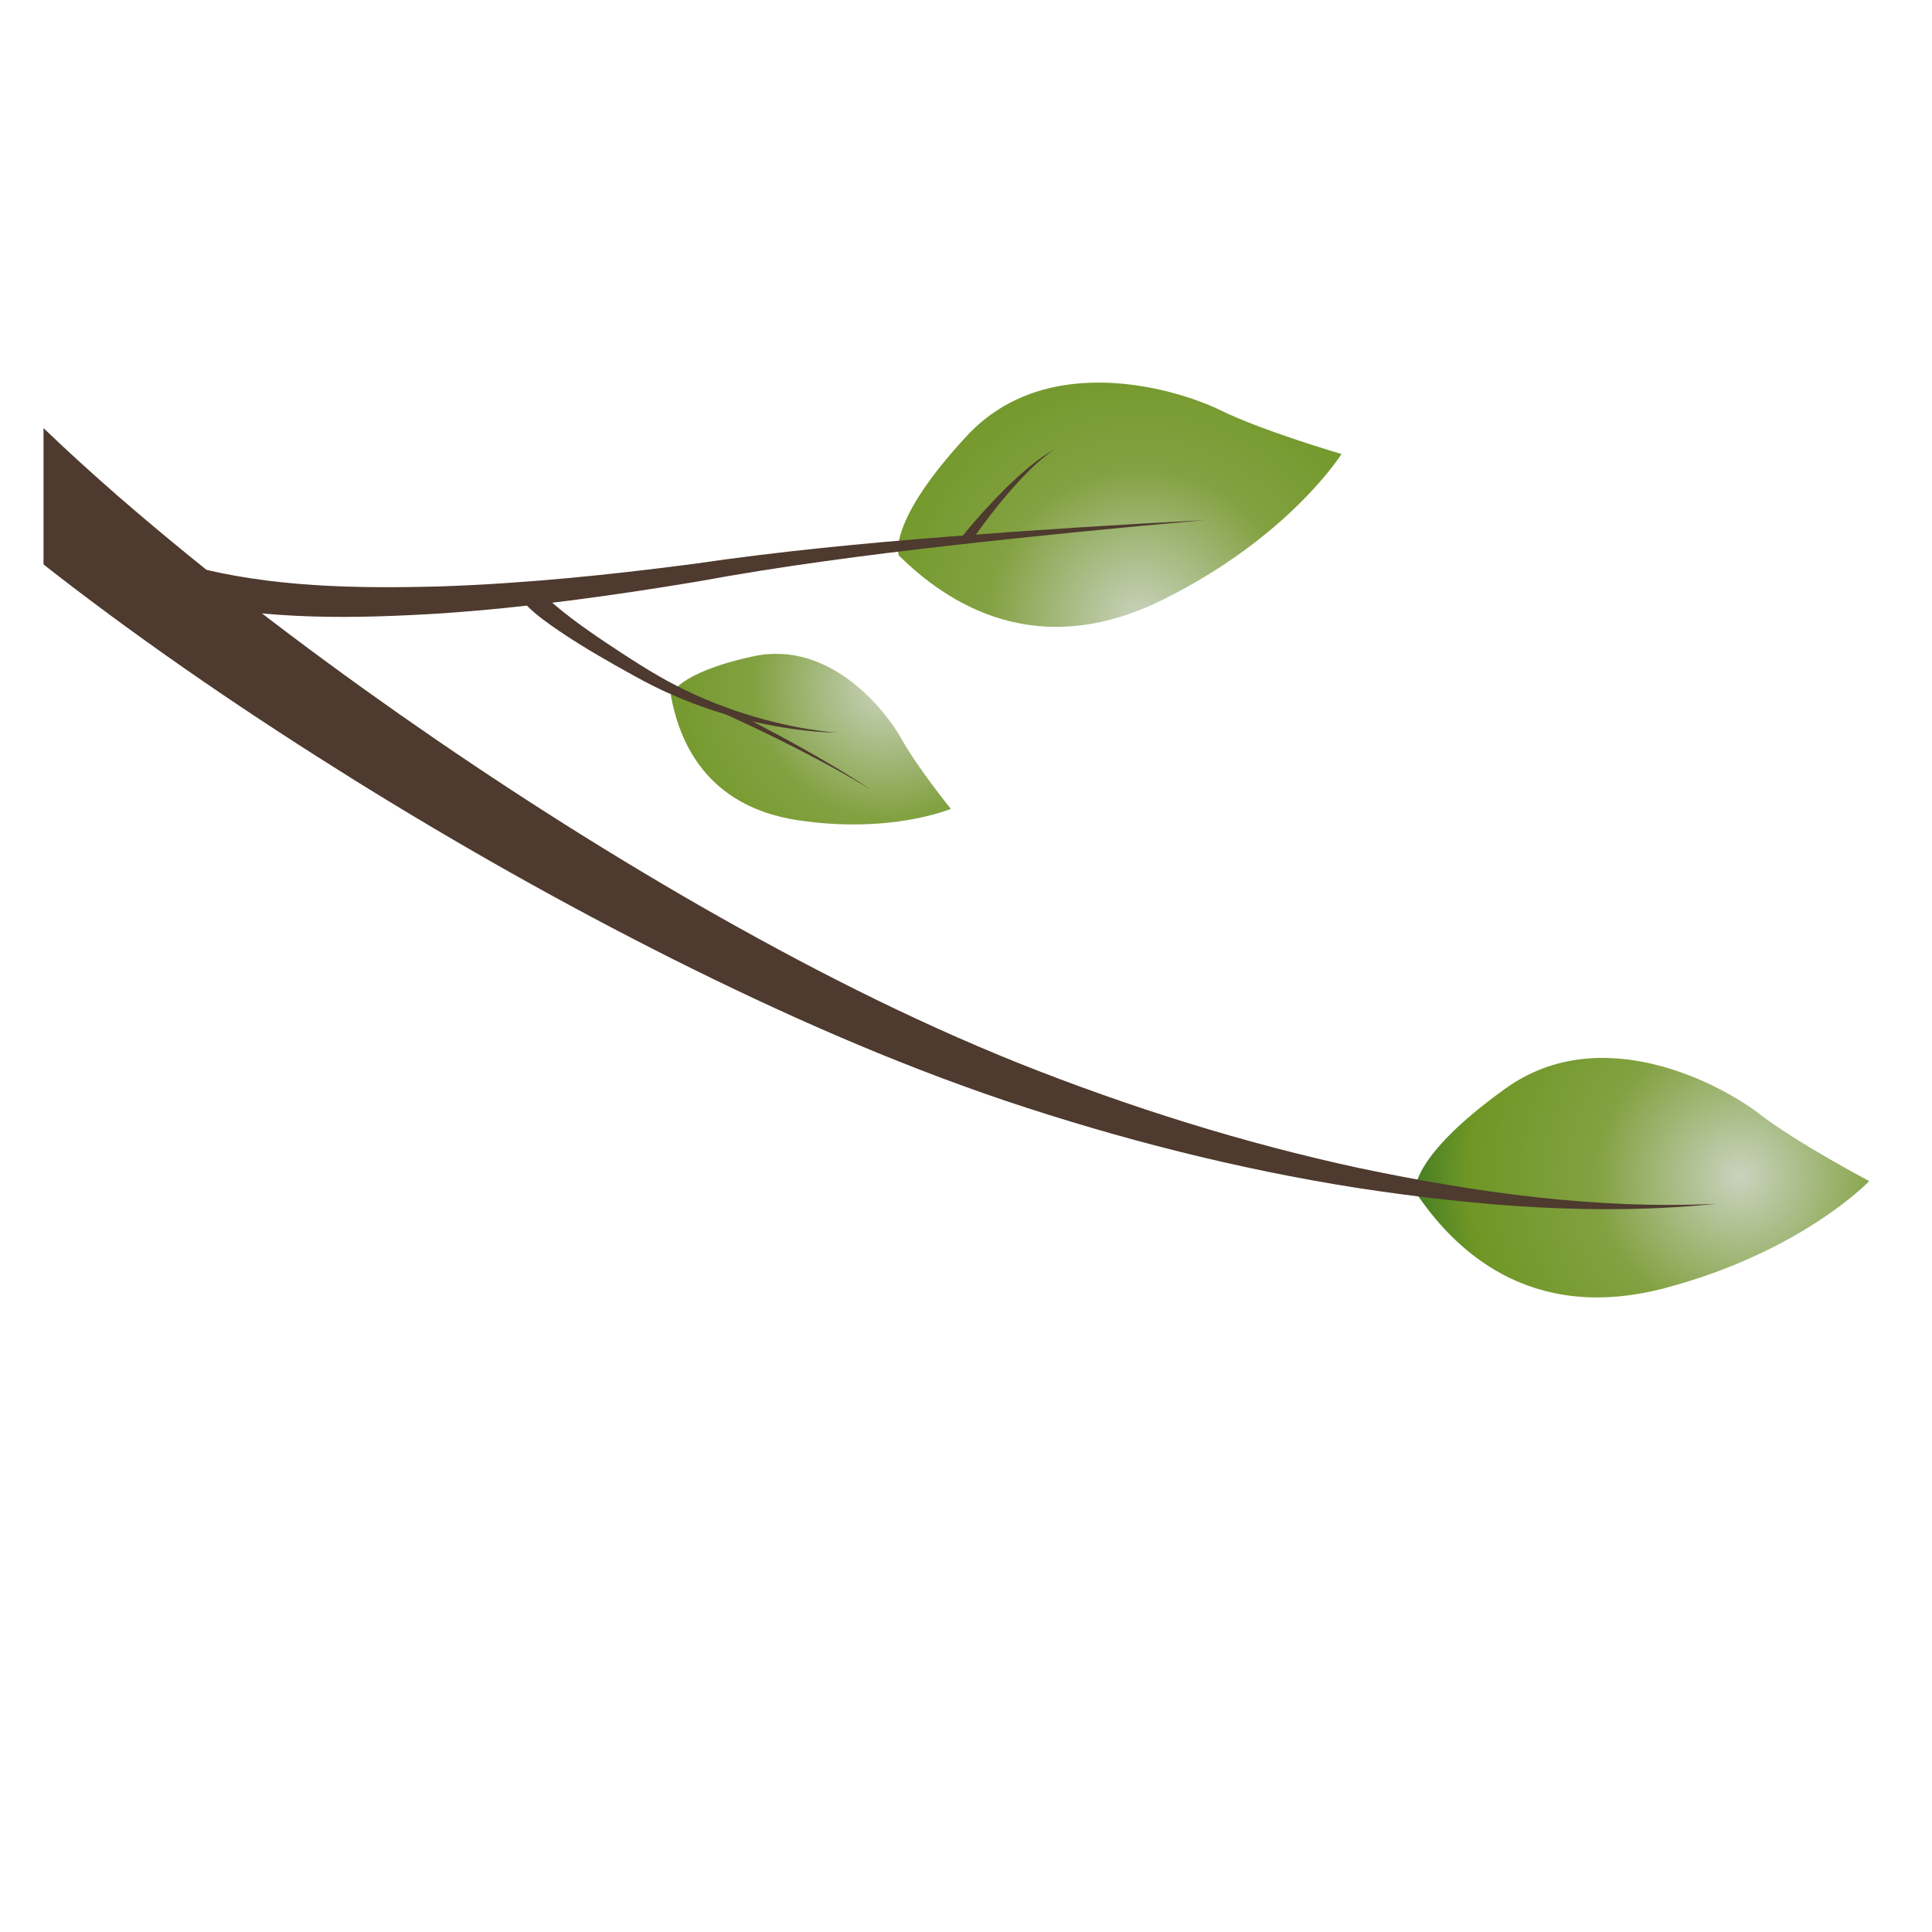
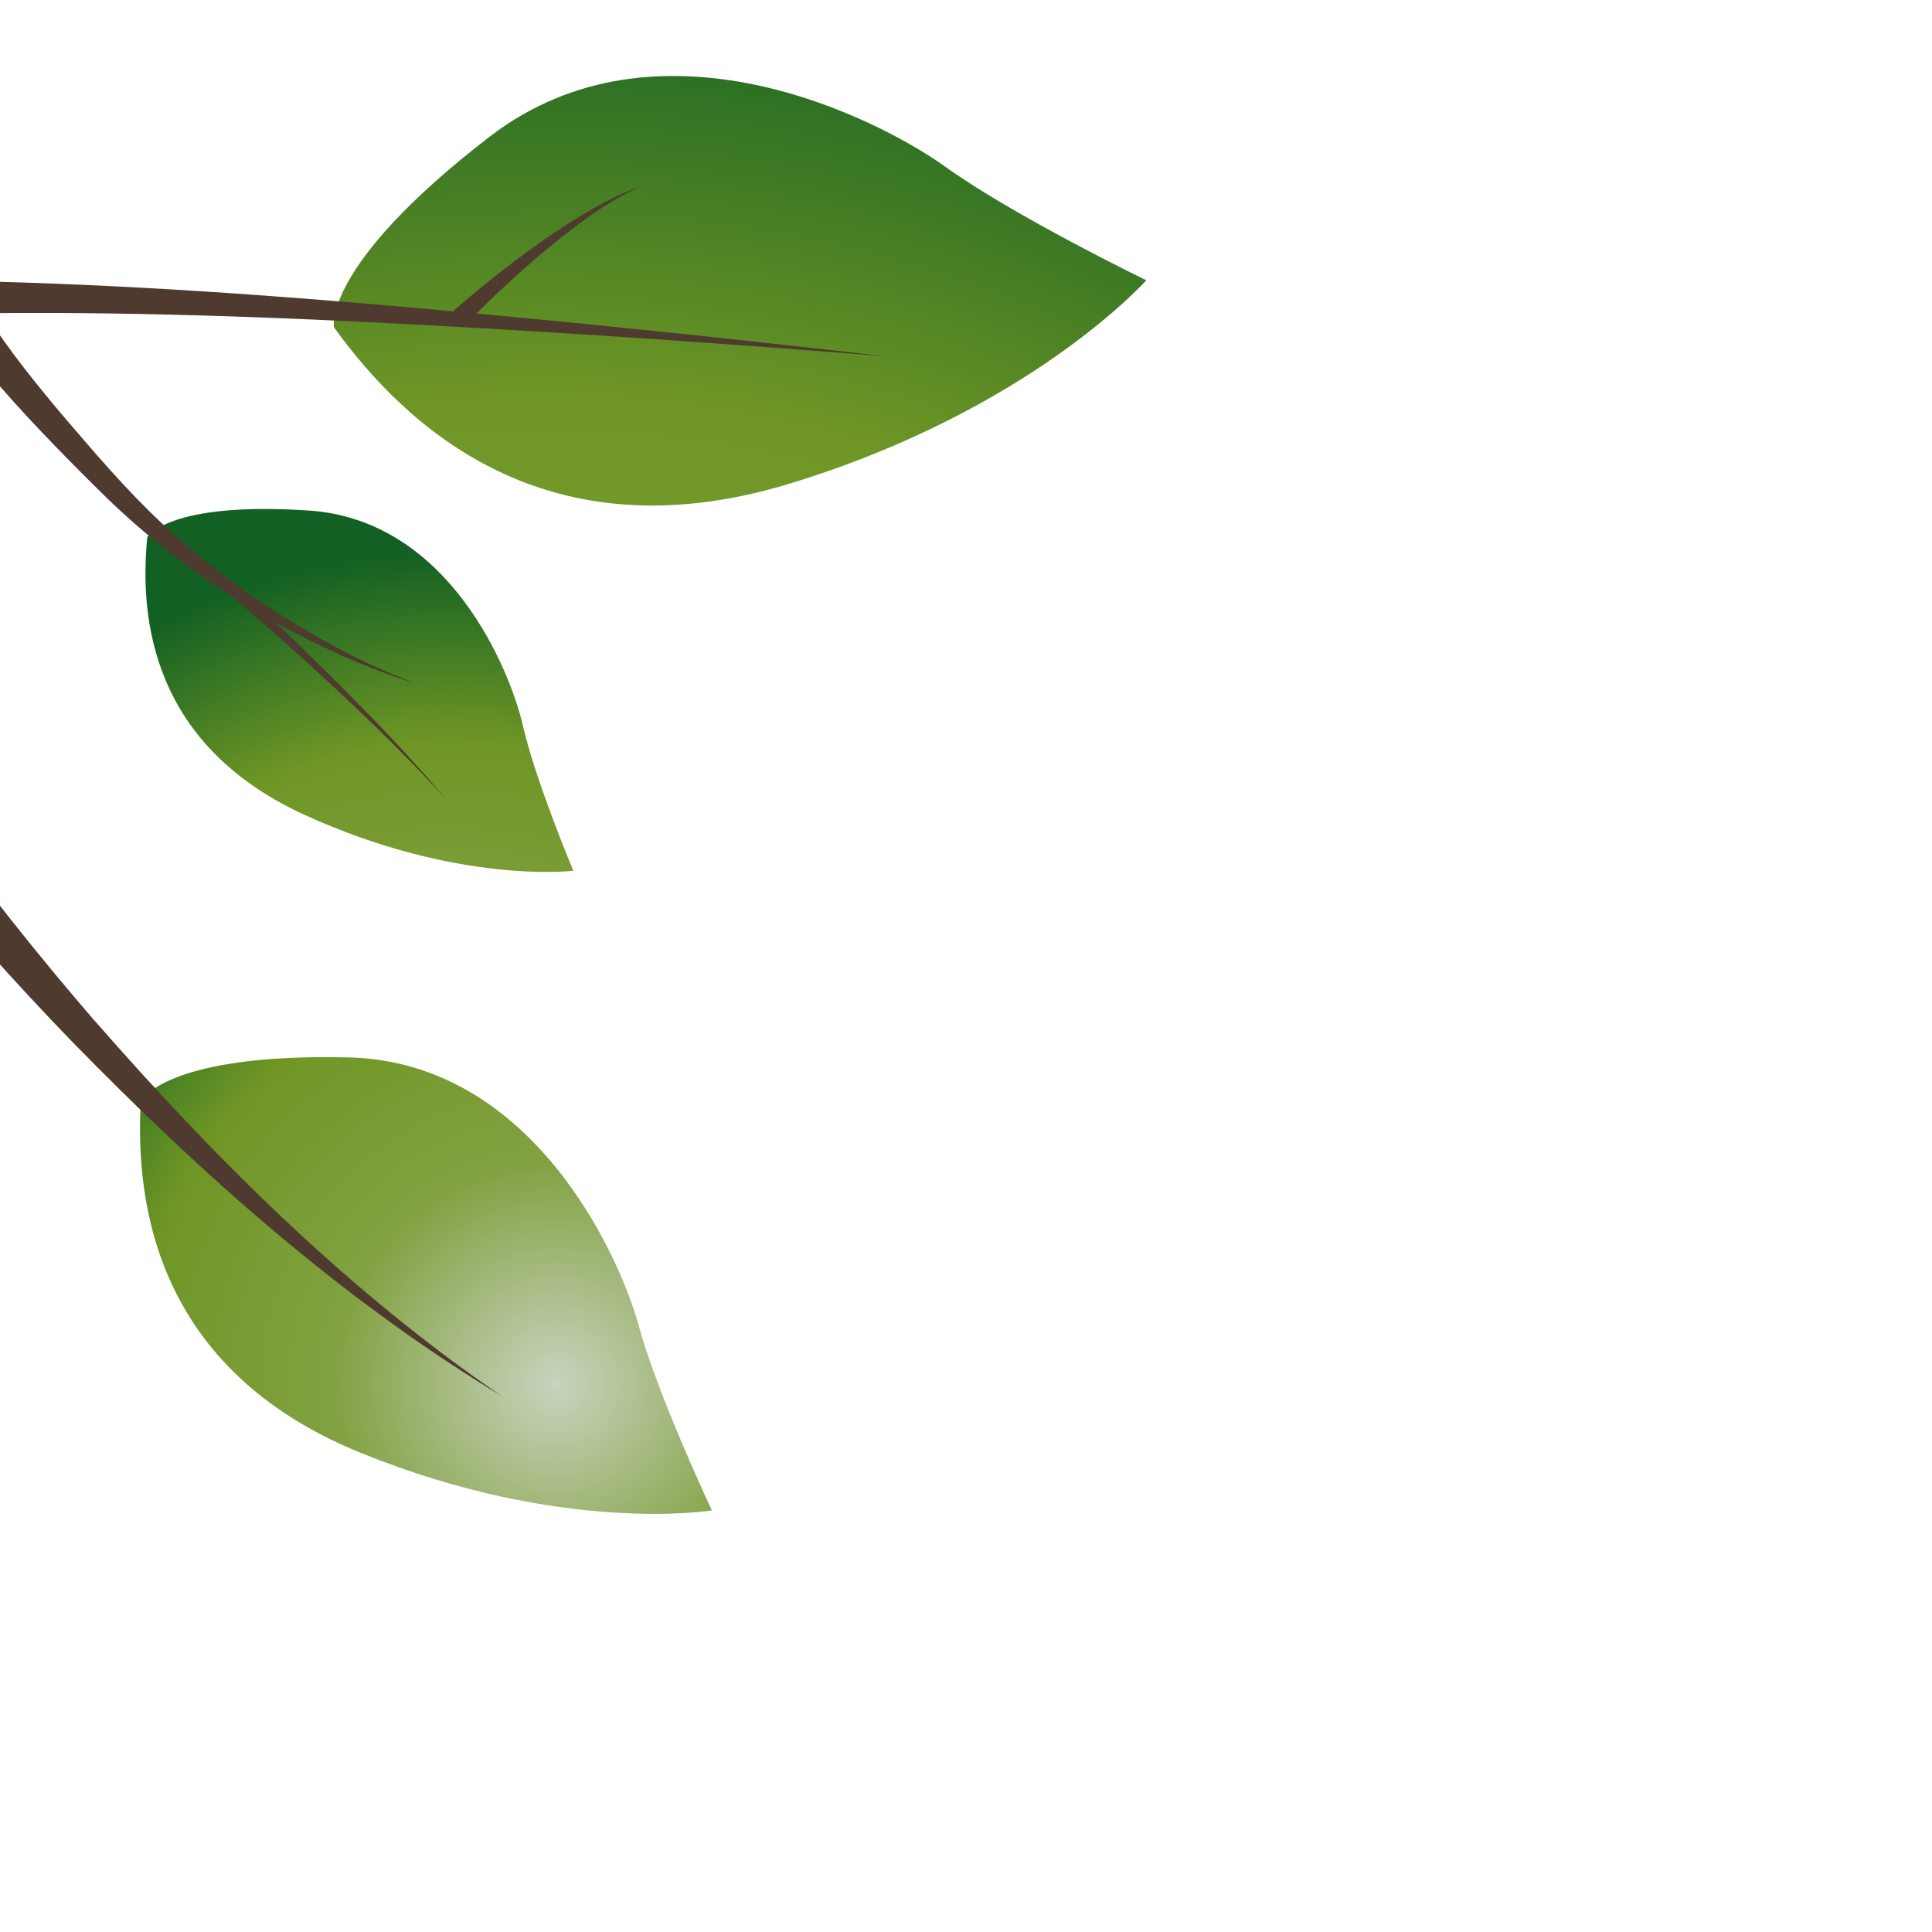
- <svg xmlns="http://www.w3.org/2000/svg" xmlns:xlink="http://www.w3.org/1999/xlink" id="Layer_1" data-name="Layer 1" viewBox="0 0 499.4 499.4">
+ <svg xmlns="http://www.w3.org/2000/svg" id="Layer_1" data-name="Layer 1" viewBox="0 0 499.4 499.4">
  <defs>
    <style>
      .cls-1 {
        fill: url(#radial-gradient-2);
      }

      .cls-1, .cls-2, .cls-3 {
        fill-rule: evenodd;
      }

      .cls-4 {
        fill: #4e3a2e;
      }

      .cls-2 {
        fill: url(#radial-gradient-3);
      }

      .cls-3 {
        fill: url(#radial-gradient);
      }
    </style>
-     <radialGradient id="radial-gradient" cx="495.98" cy="253.23" fx="495.98" fy="253.23" r="101.05" gradientTransform="translate(-106.9 287.84) rotate(28.72) scale(1 -1)" gradientUnits="userSpaceOnUse">
+     <radialGradient id="radial-gradient" cx="291.67" cy="391.62" fx="291.67" fy="391.62" r="156.33" gradientTransform="translate(380.71 -69.17) rotate(65.7)" gradientUnits="userSpaceOnUse">
      <stop offset="0" stop-color="#c9d3be" />
      <stop offset=".37" stop-color="#82a141" />
      <stop offset=".7" stop-color="#6f9625" />
      <stop offset="1" stop-color="#126023" />
    </radialGradient>
-     <radialGradient id="radial-gradient-2" cx="290.97" cy="304.73" fx="290.97" fy="304.73" r="107.18" xlink:href="#radial-gradient" />
-     <radialGradient id="radial-gradient-3" cx="241.45" cy="258.18" fx="241.45" fy="258.18" r="92.11" xlink:href="#radial-gradient" />
+     <radialGradient id="radial-gradient-2" cx="194.33" cy="119.93" fx="194.33" fy="119.93" r="405.21" gradientTransform="translate(-69.73 472.69) rotate(9.58) scale(1 -1)" gradientUnits="userSpaceOnUse">
+       <stop offset="0" stop-color="#c9d3be" />
+       <stop offset=".37" stop-color="#82a141" />
+       <stop offset=".7" stop-color="#6f9625" />
+       <stop offset="1" stop-color="#126023" />
+     </radialGradient>
+     <radialGradient id="radial-gradient-3" cx="150.83" cy="210.12" fx="150.83" fy="210.12" r="165.02" gradientTransform="translate(-86.42 467.87) rotate(16.01) scale(1 -1)" gradientUnits="userSpaceOnUse">
+       <stop offset="0" stop-color="#c9d3be" />
+       <stop offset=".37" stop-color="#82a141" />
+       <stop offset=".7" stop-color="#6f9625" />
+       <stop offset="1" stop-color="#126023" />
+     </radialGradient>
  </defs>
-   <path class="cls-3" d="M365.82,308.05c9.81,14.68,29.35,34.25,64.68,24.87,35.32-9.37,52.68-27.62,52.68-27.62,0,0-18.64-9.83-28.38-17.35-9.73-7.5-40.73-24.45-65.63-6.6-24.9,17.85-23.35,26.7-23.35,26.7Z" />
-   <path class="cls-1" d="M232.33,143.57c12.56,12.42,35.62,27.67,68.35,11.4,32.72-16.25,46.08-37.61,46.08-37.61,0,0-20.24-5.91-31.29-11.31-11.04-5.41-44.79-15.78-65.61,6.68-20.81,22.48-17.53,30.85-17.53,30.85Z" />
-   <path class="cls-2" d="M173.41,179.78c2.12,11.55,8.87,28.65,32.91,32.25,24.03,3.6,39.45-2.95,39.45-2.95,0,0-8.79-10.92-12.74-18.07-3.96-7.17-18.41-25.68-38.32-21.36-19.92,4.32-21.31,10.13-21.31,10.13Z" />
-   <path class="cls-4" d="M216.58,189.39c-7.32-.13-14.62-1.22-21.78-2.84-7.16-1.65-14.2-3.94-20.98-6.92-3.38-1.47-6.72-3.16-9.92-4.95-3.22-1.77-6.42-3.57-9.59-5.44-3.17-1.87-6.31-3.81-9.4-5.89-1.55-1.03-3.08-2.11-4.59-3.25-.75-.57-1.5-1.16-2.24-1.8-.38-.33-.75-.65-1.12-1.01l-.57-.56c-.21-.25-.32-.32-.69-.83-.79-1.19-.46-2.79.73-3.57,1.19-.8,2.8-.47,3.58.72-.11-.14.1.13.18.23l.38.42c.26.29.56.59.87.88.61.59,1.26,1.17,1.93,1.75,1.34,1.15,2.74,2.26,4.17,3.35,2.86,2.18,5.84,4.25,8.85,6.28,6.06,4,12.14,8.07,18.55,11.34,6.44,3.29,13.22,5.96,20.19,8,6.99,2.02,14.17,3.54,21.46,4.1Z" />
-   <path class="cls-4" d="M186.5,182.42c6.67,3.29,13.22,6.73,19.72,10.33,6.48,3.61,12.88,7.35,19.04,11.48-6.29-3.9-12.81-7.41-19.4-10.78-6.6-3.36-13.27-6.56-20.01-9.59h-.02c-.4-.2-.57-.65-.39-1.05.17-.39.65-.57,1.04-.39h.03Z" />
-   <path class="cls-4" d="M351.6,301.99c-30.15-6.5-59.61-15.77-88.15-27.12-28.45-11.4-55.86-25.46-82.51-40.72-26.64-15.31-52.55-31.92-77.69-49.53-25.11-17.64-49.54-36.27-72.51-56.18-6.65-5.8-13.2-11.73-19.49-17.78v35.23c1.05.83,2.09,1.65,3.14,2.47,24.99,19.33,50.94,36.91,77.5,53.46,26.57,16.51,53.81,31.9,81.73,45.94,27.93,14,56.58,26.74,86.28,36.78,29.62,9.92,59.97,17.64,90.75,22.5,30.74,4.7,62.03,7.29,92.91,4.14-30.97,1.43-61.85-2.87-91.97-9.2Z" />
-   <path class="cls-4" d="M47.04,155.32c22.33,5.07,44.97,4.59,67.1,3.23,22.19-1.53,44.16-4.57,65.98-8.2,21.73-3.99,43.51-6.84,65.46-9.33,21.92-2.49,43.89-4.65,65.88-6.57-22.05,1.14-44.09,2.54-66.11,4.25-21.99,1.71-44.1,3.83-65.92,7.04-21.83,2.86-43.75,5.1-65.65,5.84-21.83.59-43.91.2-64.58-5.31-2.49-.66-5.04.81-5.7,3.3-.66,2.48.82,5.03,3.3,5.69.05.01.1.03.14.04l.08.02Z" />
-   <path class="cls-4" d="M251.22,139.67c3.03-4.36,6.31-8.64,9.81-12.68,3.53-4.02,7.22-7.96,11.71-10.96-4.73,2.64-8.78,6.32-12.67,10.07-3.85,3.81-7.49,7.82-10.95,12.03-.45.55-.37,1.38.17,1.83.56.46,1.38.38,1.83-.18.03-.03.05-.08.08-.1Z" />
+   <path class="cls-3" d="M36.4,284.59c-1.54,27.27,4.4,69.64,56.79,90.93,52.37,21.29,90.81,14.89,90.81,14.89,0,0-13.89-29.5-18.93-47.85-5.05-18.32-27.58-68.12-74.97-69.23-47.38-1.11-53.7,11.27-53.7,11.27h0Z" />
+   <path class="cls-1" d="M86.34,84.61c18.48,25.69,54.67,59.5,117.34,40.53,62.65-18.95,92.62-52.69,92.62-52.69,0,0-33.99-16.48-51.9-29.31-17.89-12.85-74.42-41.24-117.89-7.77-43.47,33.5-40.17,49.27-40.17,49.27v-.02Z" />
+   <path class="cls-2" d="M38.07,138.87c-2.06,20.94,1.12,53.72,40.74,71.8,39.6,18.07,69.39,14.41,69.39,14.41,0,0-9.74-23.15-13.01-37.41-3.28-14.3-19.02-53.32-55.44-55.71-36.44-2.4-41.7,6.92-41.7,6.92h.02Z" />
+   <path class="cls-4" d="M72.75,159.1c-10.99-6.96-21.35-14.9-30.82-23.75-9.42-8.8-17.88-18.81-26.34-28.69-4.18-4.98-8.29-10.02-12.14-15.19-1.92-2.58-3.79-5.19-5.53-7.83-.87-1.33-1.7-2.65-2.46-3.97-.39-.65-.76-1.32-1.06-1.95l-.45-.91c-.06-.14-.18-.43-.21-.52-.46-1.43-1.56-2.47-2.88-2.93l-3.12,10.89c.03.05.07.11.1.16.96,1.47,1.96,2.85,2.97,4.21,2.04,2.71,4.14,5.32,6.3,7.86,4.29,5.11,8.74,10,13.28,14.79,4.54,4.79,9.16,9.47,13.83,14.11,4.63,4.66,9.54,9.22,14.64,13.42,10.2,8.48,21.2,15.9,32.71,22.28,11.45,6.28,23.4,11.73,35.84,15.57-12.18-4.56-23.7-10.68-34.66-17.56Z" />
+   <path class="cls-4" d="M59.31,149.88c9.86,8.96,19.44,18.12,28.86,27.53,9.38,9.42,18.55,19.02,27.12,29.18-8.91-9.82-18.4-19.09-28.08-28.15-9.71-9.05-19.61-17.85-29.72-26.4h-.03c-.59-.55-.66-1.41-.15-2.01.49-.59,1.4-.66,1.98-.16h.05s-.02,0-.02,0Z" />
+   <path class="cls-4" d="M24.47,263.85v.02c-29.4-33.99-55.75-70.46-79.36-108.5l-7.77,15.79c24.72,34.62,51.75,67.55,81.26,98.06,33.62,34.42,69.87,66.74,110.97,91.58-39.6-27.05-73.77-61.11-105.1-96.96Z" />
+   <path class="cls-4" d="M110.79,79.89c-39.36-3.54-79.05-6.39-118.55-7.23-24.89-.92-49.76-2.3-74.51-4.49l-1.84,10.88c25.41,1.39,50.82,1.9,76.2,1.97,39.58-.57,78.9.9,118.42,3.04,39.46,2.14,78.92,4.88,118.34,8.05-39.29-4.56-78.64-8.66-118.05-12.21Z" />
+   <path class="cls-4" d="M120.87,83.35c6.65-6.8,13.72-13.38,21.11-19.47,7.43-6.05,15.13-11.91,23.96-15.87-9.14,3.25-17.4,8.55-25.39,14.01-7.94,5.58-15.56,11.58-22.93,17.98-.96.84-1.07,2.33-.25,3.28.85.98,2.32,1.08,3.29.23.06-.04.11-.13.17-.15h.04Z" />
</svg>
